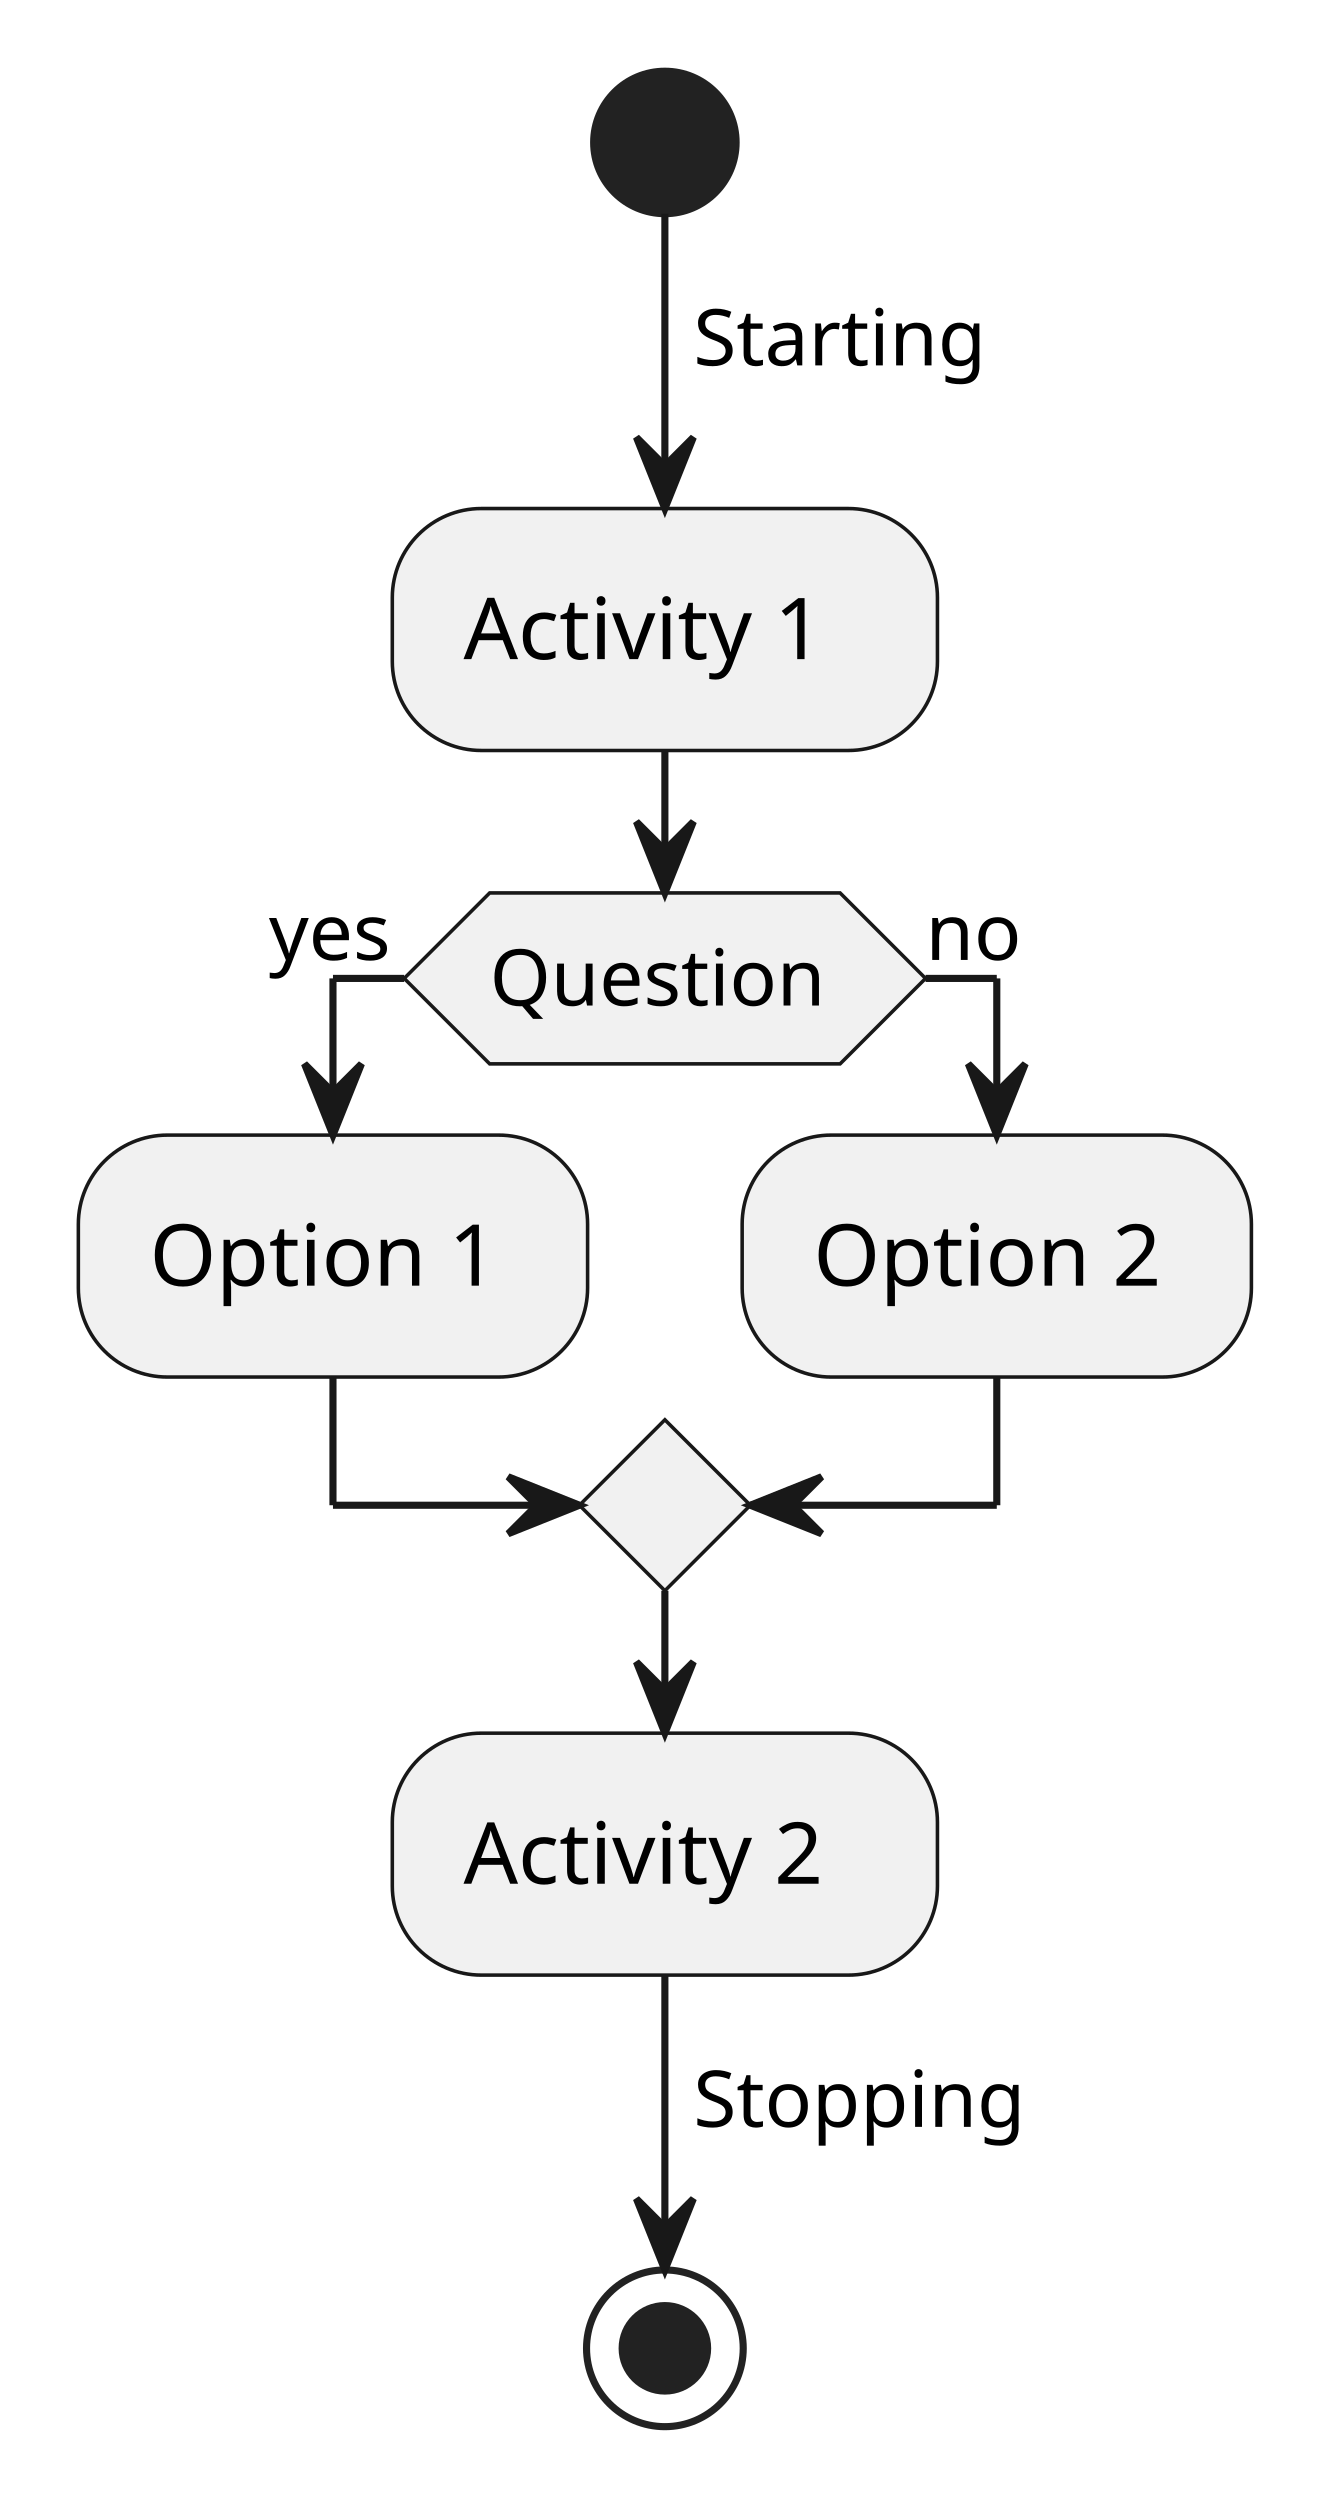
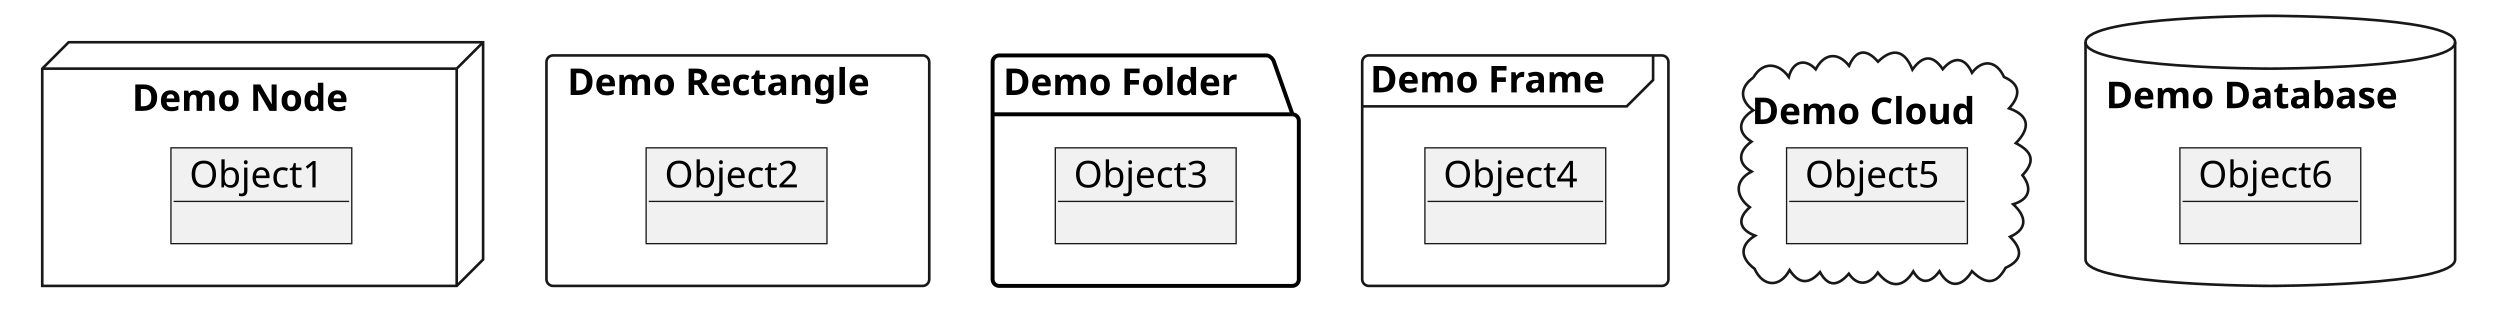
- <svg xmlns="http://www.w3.org/2000/svg" contentStyleType="text/css" height="351px" preserveAspectRatio="none" style="width:186px;height:351px;background:#FFFFFF;" version="1.1" viewBox="0 0 186 351" width="186px" zoomAndPan="magnify">
+ <svg xmlns="http://www.w3.org/2000/svg" contentStyleType="text/css" height="125px" preserveAspectRatio="none" style="width:947px;height:125px;background:#FFFFFF;" version="1.1" viewBox="0 0 947 125" width="947px" zoomAndPan="magnify">
  <defs />
  <g>
-     <ellipse cx="93.349" cy="20" fill="#222222" rx="10" ry="10" style="stroke:#222222;stroke-width:1.0;" />
-     <rect fill="#F1F1F1" height="33.969" rx="12.5" ry="12.5" style="stroke:#181818;stroke-width:0.5;" width="76.537" x="55.08" y="71.399" />
-     <text fill="#000000" font-family="sans-serif" font-size="12" lengthAdjust="spacing" textLength="56.537" x="65.08" y="92.538">Activity 1</text>
-     <polygon fill="#F1F1F1" points="68.749,125.368,117.948,125.368,129.948,137.368,117.948,149.368,68.749,149.368,56.749,137.368,68.749,125.368" style="stroke:#181818;stroke-width:0.5;" />
-     <text fill="#000000" font-family="sans-serif" font-size="11" lengthAdjust="spacing" textLength="49.199" x="68.749" y="141.176">Question</text>
-     <text fill="#000000" font-family="sans-serif" font-size="11" lengthAdjust="spacing" textLength="19.008" x="37.741" y="134.773">yes</text>
-     <text fill="#000000" font-family="sans-serif" font-size="11" lengthAdjust="spacing" textLength="13.702" x="129.948" y="134.773">no</text>
-     <rect fill="#F1F1F1" height="33.969" rx="12.5" ry="12.5" style="stroke:#181818;stroke-width:0.5;" width="71.498" x="11" y="159.368" />
-     <text fill="#000000" font-family="sans-serif" font-size="12" lengthAdjust="spacing" textLength="51.498" x="21" y="180.506">Option 1</text>
-     <rect fill="#F1F1F1" height="33.969" rx="12.5" ry="12.5" style="stroke:#181818;stroke-width:0.5;" width="71.498" x="104.199" y="159.368" />
-     <text fill="#000000" font-family="sans-serif" font-size="12" lengthAdjust="spacing" textLength="51.498" x="114.199" y="180.506">Option 2</text>
-     <polygon fill="#F1F1F1" points="93.349,199.336,105.349,211.336,93.349,223.336,81.349,211.336,93.349,199.336" style="stroke:#181818;stroke-width:0.5;" />
-     <rect fill="#F1F1F1" height="33.969" rx="12.5" ry="12.5" style="stroke:#181818;stroke-width:0.5;" width="76.537" x="55.08" y="243.336" />
-     <text fill="#000000" font-family="sans-serif" font-size="12" lengthAdjust="spacing" textLength="56.537" x="65.08" y="264.475">Activity 2</text>
-     <ellipse cx="93.349" cy="329.704" fill="none" rx="11" ry="11" style="stroke:#222222;stroke-width:1.0;" />
-     <ellipse cx="93.349" cy="329.704" fill="#222222" rx="6" ry="6" style="stroke:#222222;stroke-width:1.0;" />
-     <line style="stroke:#181818;stroke-width:1.0;" x1="93.349" x2="93.349" y1="30" y2="71.399" />
-     <polygon fill="#181818" points="89.349,61.399,93.349,71.399,97.349,61.399,93.349,65.399" style="stroke:#181818;stroke-width:1.0;" />
-     <text fill="#000000" font-family="sans-serif" font-size="11" lengthAdjust="spacing" textLength="43.882" x="97.349" y="51.305">Starting</text>
-     <line style="stroke:#181818;stroke-width:1.0;" x1="56.749" x2="46.749" y1="137.368" y2="137.368" />
-     <line style="stroke:#181818;stroke-width:1.0;" x1="46.749" x2="46.749" y1="137.368" y2="159.368" />
-     <polygon fill="#181818" points="42.749,149.368,46.749,159.368,50.749,149.368,46.749,153.368" style="stroke:#181818;stroke-width:1.0;" />
-     <line style="stroke:#181818;stroke-width:1.0;" x1="129.948" x2="139.948" y1="137.368" y2="137.368" />
-     <line style="stroke:#181818;stroke-width:1.0;" x1="139.948" x2="139.948" y1="137.368" y2="159.368" />
-     <polygon fill="#181818" points="135.948,149.368,139.948,159.368,143.948,149.368,139.948,153.368" style="stroke:#181818;stroke-width:1.0;" />
-     <line style="stroke:#181818;stroke-width:1.0;" x1="46.749" x2="46.749" y1="193.336" y2="211.336" />
-     <line style="stroke:#181818;stroke-width:1.0;" x1="46.749" x2="81.349" y1="211.336" y2="211.336" />
-     <polygon fill="#181818" points="71.349,207.336,81.349,211.336,71.349,215.336,75.349,211.336" style="stroke:#181818;stroke-width:1.0;" />
-     <line style="stroke:#181818;stroke-width:1.0;" x1="139.948" x2="139.948" y1="193.336" y2="211.336" />
-     <line style="stroke:#181818;stroke-width:1.0;" x1="139.948" x2="105.349" y1="211.336" y2="211.336" />
-     <polygon fill="#181818" points="115.349,207.336,105.349,211.336,115.349,215.336,111.349,211.336" style="stroke:#181818;stroke-width:1.0;" />
-     <line style="stroke:#181818;stroke-width:1.0;" x1="93.349" x2="93.349" y1="105.368" y2="125.368" />
-     <polygon fill="#181818" points="89.349,115.368,93.349,125.368,97.349,115.368,93.349,119.368" style="stroke:#181818;stroke-width:1.0;" />
-     <line style="stroke:#181818;stroke-width:1.0;" x1="93.349" x2="93.349" y1="223.336" y2="243.336" />
-     <polygon fill="#181818" points="89.349,233.336,93.349,243.336,97.349,233.336,93.349,237.336" style="stroke:#181818;stroke-width:1.0;" />
-     <line style="stroke:#181818;stroke-width:1.0;" x1="93.349" x2="93.349" y1="277.305" y2="318.704" />
-     <polygon fill="#181818" points="89.349,308.704,93.349,318.704,97.349,308.704,93.349,312.704" style="stroke:#181818;stroke-width:1.0;" />
-     <text fill="#000000" font-family="sans-serif" font-size="11" lengthAdjust="spacing" textLength="49.001" x="97.349" y="298.61">Stopping</text>
+     <g id="cluster_Demo Node">
+       <polygon fill="none" points="16,26,26,16,183,16,183,98.3,173,108.3,16,108.3,16,26" style="stroke:#181818;stroke-width:1.0;" />
+       <line style="stroke:#181818;stroke-width:1.0;" x1="173" x2="183" y1="26" y2="16" />
+       <line style="stroke:#181818;stroke-width:1.0;" x1="16" x2="173" y1="26" y2="26" />
+       <line style="stroke:#181818;stroke-width:1.0;" x1="173" x2="173" y1="26" y2="108.3" />
+       <text fill="#000000" font-family="sans-serif" font-size="14" font-weight="bold" lengthAdjust="spacing" textLength="91.048" x="49.976" y="41.995">Demo Node</text>
+     </g>
+     <g id="cluster_Demo Rectangle">
+       <rect fill="none" height="87.3" rx="2.5" ry="2.5" style="stroke:#181818;stroke-width:1.0;" width="145" x="207" y="21" />
+       <text fill="#000000" font-family="sans-serif" font-size="14" font-weight="bold" lengthAdjust="spacing" textLength="129.192" x="214.904" y="35.995">Demo Rectangle</text>
+     </g>
+     <g id="cluster_Demo Folder">
+       <path d="M378.5,21 L480.098,21 A3.75,3.75 0 0 1 482.598,23.5 L489.598,43.297 L489.5,43.297 A2.5,2.5 0 0 1 492,45.797 L492,105.8 A2.5,2.5 0 0 1 489.5,108.3 L378.5,108.3 A2.5,2.5 0 0 1 376,105.8 L376,23.5 A2.5,2.5 0 0 1 378.5,21 " fill="none" style="stroke:#000000;stroke-width:1.5;" />
+       <line style="stroke:#000000;stroke-width:1.5;" x1="376" x2="489.598" y1="43.297" y2="43.297" />
+       <text fill="#000000" font-family="sans-serif" font-size="14" font-weight="bold" lengthAdjust="spacing" textLength="100.598" x="380" y="35.995">Demo Folder</text>
+     </g>
+     <g id="cluster_Demo Frame">
+       <rect fill="none" height="87.3" rx="2.5" ry="2.5" style="stroke:#181818;stroke-width:1.0;" width="116" x="516" y="21" />
+       <path d="M626.194,21 L626.194,30.297 L616.194,40.297 L516,40.297 " fill="none" style="stroke:#181818;stroke-width:1.0;" />
+       <text fill="#000000" font-family="sans-serif" font-size="14" font-weight="bold" lengthAdjust="spacing" textLength="100.194" x="519" y="34.995">Demo Frame</text>
+     </g>
+     <g id="cluster_Demo Cloud">
+       <path d="M664.168,29.38 C667.787,23.058 673.795,23.808 677.602,29.163 C678.997,23.613 683.496,21.693 687.791,26.236 C690.944,20.273 696.093,19.468 700.429,24.926 C703.144,18.673 707.057,18.39 711.376,23.362 C717.156,17.802 721.591,19.195 724.434,26.373 C728.159,21.139 732.019,20.411 735.909,26.202 C739.994,21.31 744.237,21.533 746.997,27.55 C751.21,22.134 756.418,23.154 759.112,29.16 C765.692,32.053 765.232,36.403 761.046,41.047 C769.078,43.889 768.928,48.784 763.611,54.224 C769.669,57.384 771.261,60.912 766.104,66.374 C769.933,71.379 768.708,75.527 762.606,77.376 C767.289,81.694 768.5,86.524 761.417,89.708 C766.026,94.382 766.367,98.407 759.718,101.452 C755.95,108.28 751.918,107.516 746.981,102.734 C743.284,108.771 738.361,109.425 734.654,102.743 C731.614,106.973 727.869,108.159 724.749,102.825 C720.726,109.435 715.717,108.858 711.3,103.259 C708.295,107.818 703.717,108.682 700.342,103.683 C696.481,108.103 692.716,109.13 689.422,103.091 C685.199,107.787 681.461,107.66 677.906,102.324 C674.186,109.162 667.765,108.695 664.604,101.783 C659.334,97.868 658.75,93 664.813,89.274 C658.761,86.97 657.884,82.838 662.823,78.504 C657.385,74.454 656.851,68.447 663.486,64.988 C657.722,61.76 658.798,56.928 663.446,53.663 C657.451,49.85 658.943,44.934 664.138,41.773 C659.045,38.002 658.877,33.125 664.168,29.38 " fill="none" style="stroke:#181818;stroke-width:1.0;" />
+       <text fill="#000000" font-family="sans-serif" font-size="14" font-weight="bold" lengthAdjust="spacing" textLength="94.876" x="663.562" y="46.995">Demo Cloud</text>
+     </g>
+     <g id="cluster_Demo Database">
+       <path d="M790,16 C790,6 860,6 860,6 C860,6 930,6 930,16 L930,98.3 C930,108.3 860,108.3 860,108.3 C860,108.3 790,108.3 790,98.3 L790,16 " fill="none" style="stroke:#181818;stroke-width:1.0;" />
+       <path d="M790,16 C790,26 860,26 860,26 C860,26 930,26 930,16 " fill="none" style="stroke:#181818;stroke-width:1.0;" />
+       <text fill="#000000" font-family="sans-serif" font-size="14" font-weight="bold" lengthAdjust="spacing" textLength="124.701" x="797.649" y="40.995">Demo Database</text>
+     </g>
+     <g id="elem_Object1">
+       <rect fill="#F1F1F1" height="36.297" style="stroke:#181818;stroke-width:0.5;" width="68.503" x="64.75" y="56" />
+       <text fill="#000000" font-family="sans-serif" font-size="14" lengthAdjust="spacing" textLength="54.503" x="71.75" y="70.995">Object1</text>
+       <line style="stroke:#181818;stroke-width:0.5;" x1="65.75" x2="132.253" y1="76.297" y2="76.297" />
+     </g>
+     <g id="elem_Object2">
+       <rect fill="#F1F1F1" height="36.297" style="stroke:#181818;stroke-width:0.5;" width="68.503" x="244.75" y="56" />
+       <text fill="#000000" font-family="sans-serif" font-size="14" lengthAdjust="spacing" textLength="54.503" x="251.75" y="70.995">Object2</text>
+       <line style="stroke:#181818;stroke-width:0.5;" x1="245.75" x2="312.253" y1="76.297" y2="76.297" />
+     </g>
+     <g id="elem_Object3">
+       <rect fill="#F1F1F1" height="36.297" style="stroke:#181818;stroke-width:0.5;" width="68.503" x="399.75" y="56" />
+       <text fill="#000000" font-family="sans-serif" font-size="14" lengthAdjust="spacing" textLength="54.503" x="406.75" y="70.995">Object3</text>
+       <line style="stroke:#181818;stroke-width:0.5;" x1="400.75" x2="467.253" y1="76.297" y2="76.297" />
+     </g>
+     <g id="elem_Object4">
+       <rect fill="#F1F1F1" height="36.297" style="stroke:#181818;stroke-width:0.5;" width="68.503" x="539.75" y="56" />
+       <text fill="#000000" font-family="sans-serif" font-size="14" lengthAdjust="spacing" textLength="54.503" x="546.75" y="70.995">Object4</text>
+       <line style="stroke:#181818;stroke-width:0.5;" x1="540.75" x2="607.253" y1="76.297" y2="76.297" />
+     </g>
+     <g id="elem_Object5">
+       <rect fill="#F1F1F1" height="36.297" style="stroke:#181818;stroke-width:0.5;" width="68.503" x="676.75" y="56" />
+       <text fill="#000000" font-family="sans-serif" font-size="14" lengthAdjust="spacing" textLength="54.503" x="683.75" y="70.995">Object5</text>
+       <line style="stroke:#181818;stroke-width:0.5;" x1="677.75" x2="744.253" y1="76.297" y2="76.297" />
+     </g>
+     <g id="elem_Object6">
+       <rect fill="#F1F1F1" height="36.297" style="stroke:#181818;stroke-width:0.5;" width="68.503" x="825.75" y="56" />
+       <text fill="#000000" font-family="sans-serif" font-size="14" lengthAdjust="spacing" textLength="54.503" x="832.75" y="70.995">Object6</text>
+       <line style="stroke:#181818;stroke-width:0.5;" x1="826.75" x2="893.253" y1="76.297" y2="76.297" />
+     </g>
  </g>
</svg>
